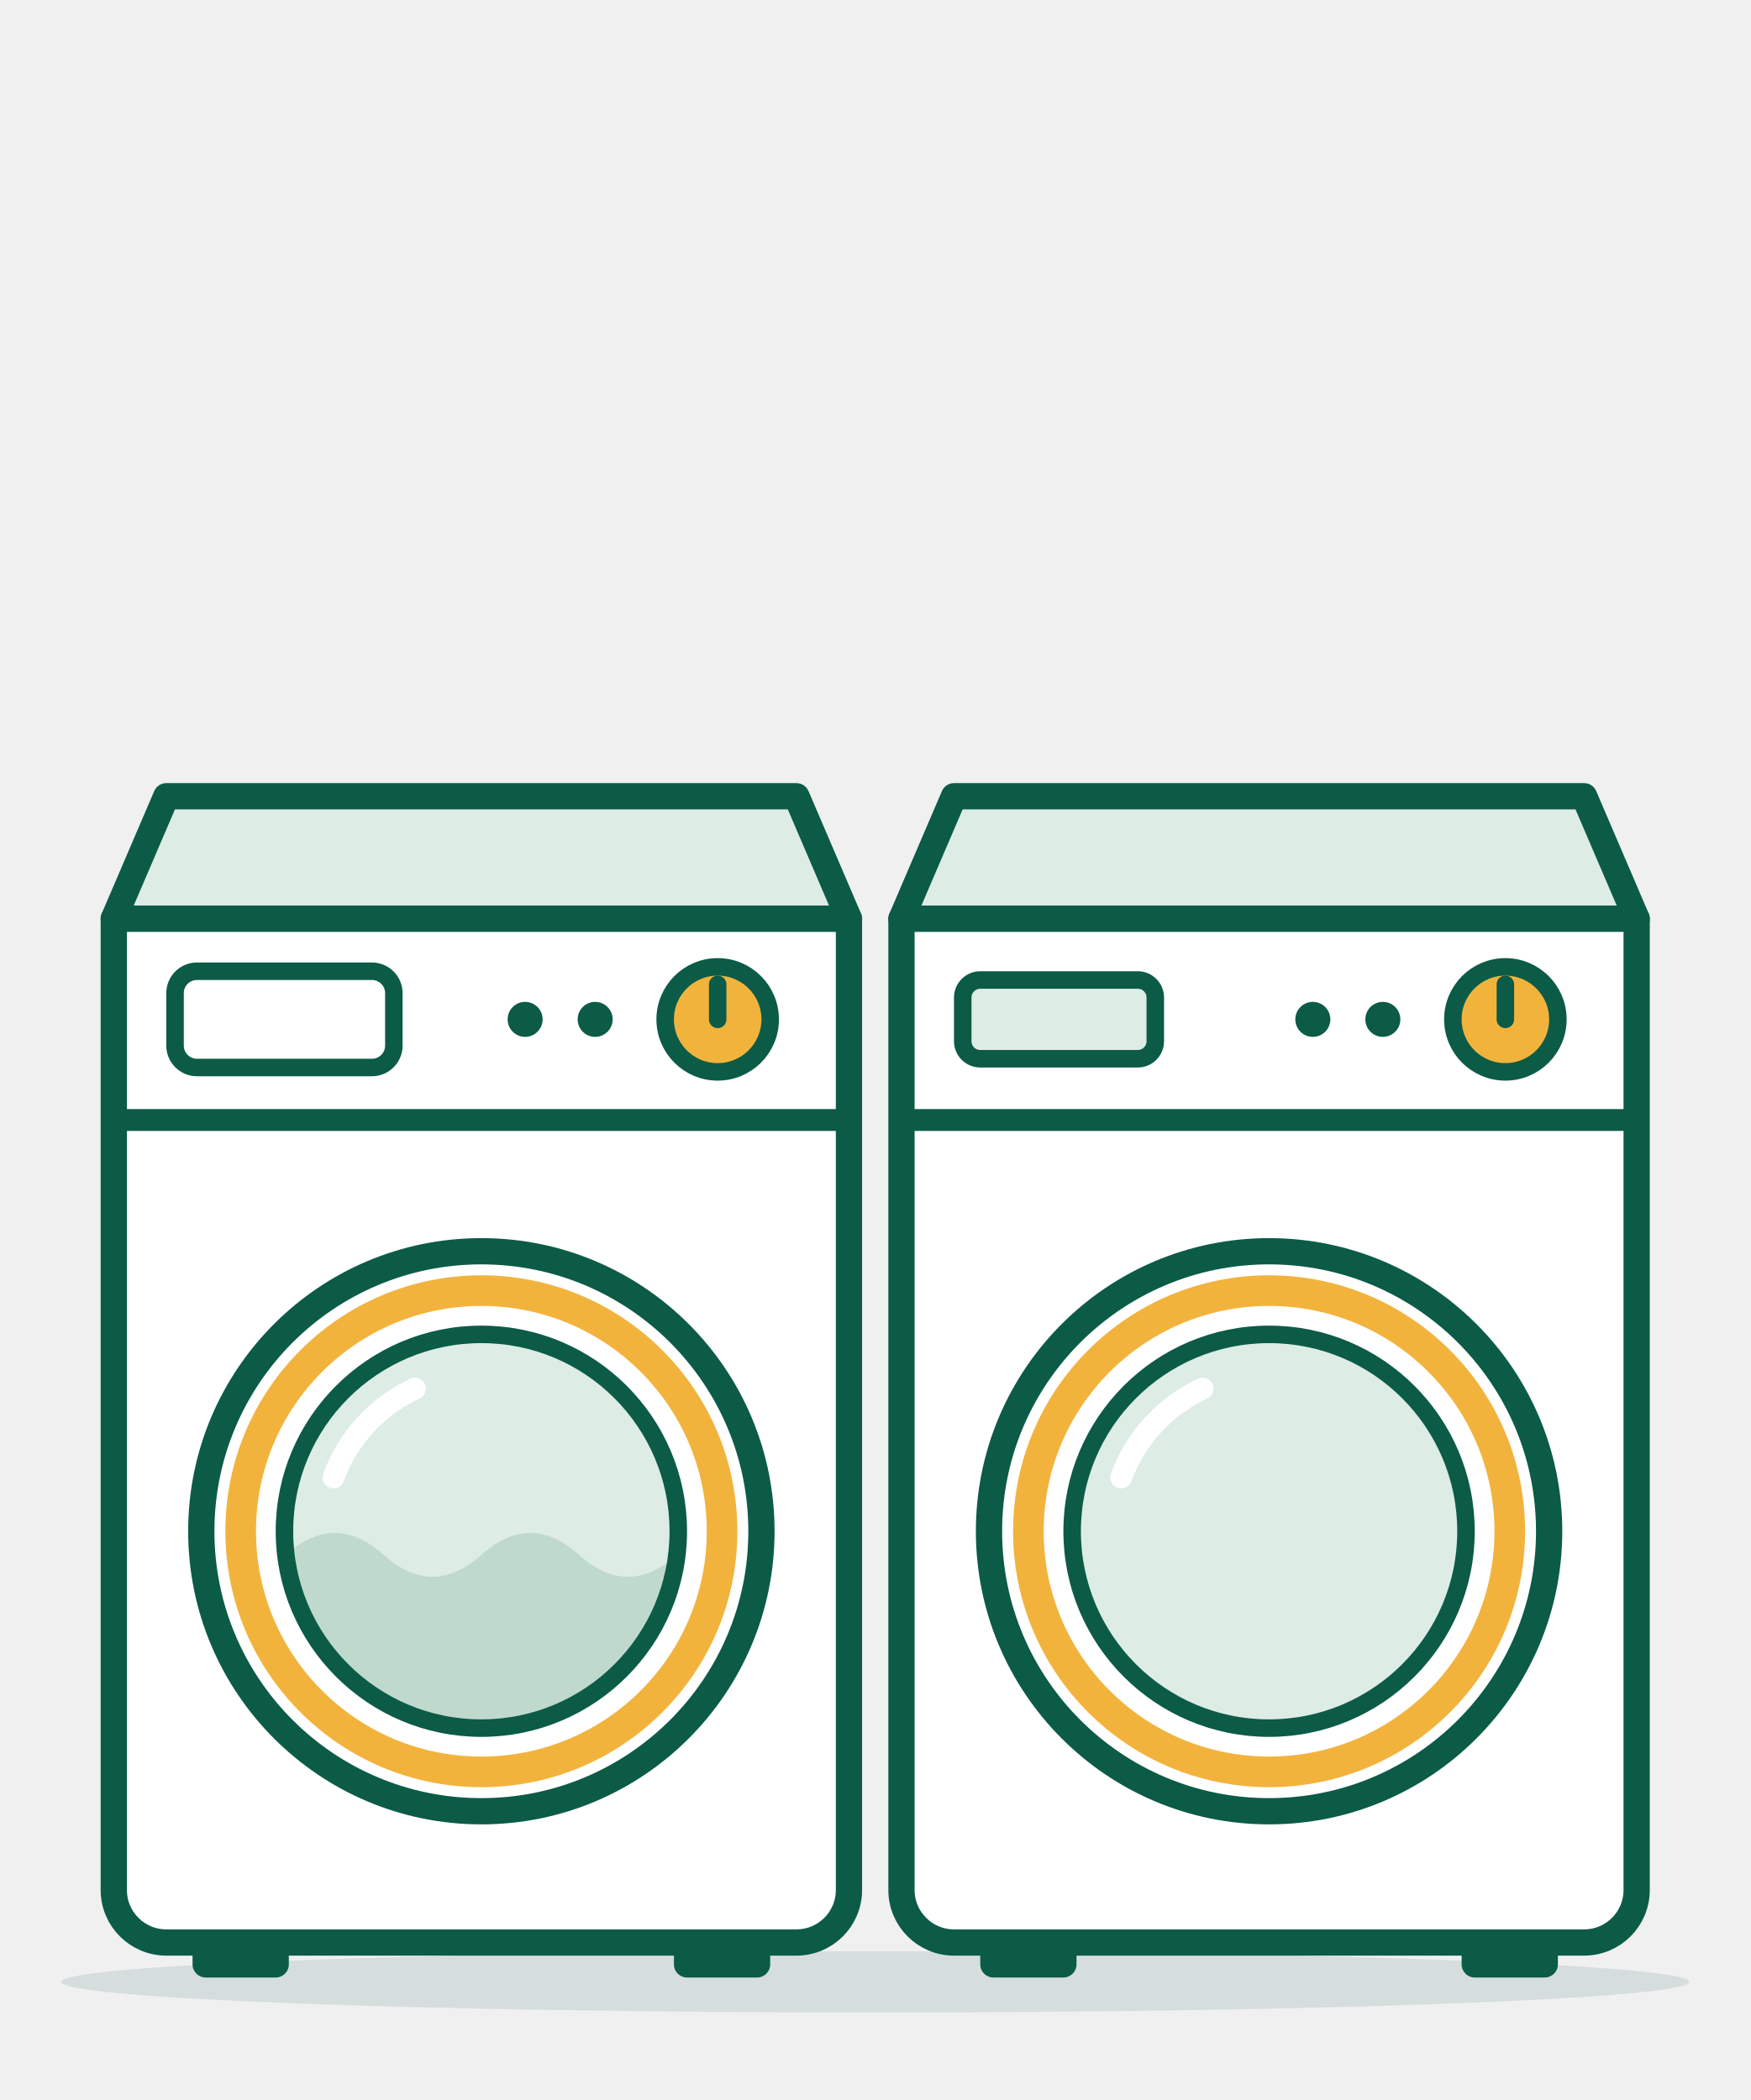
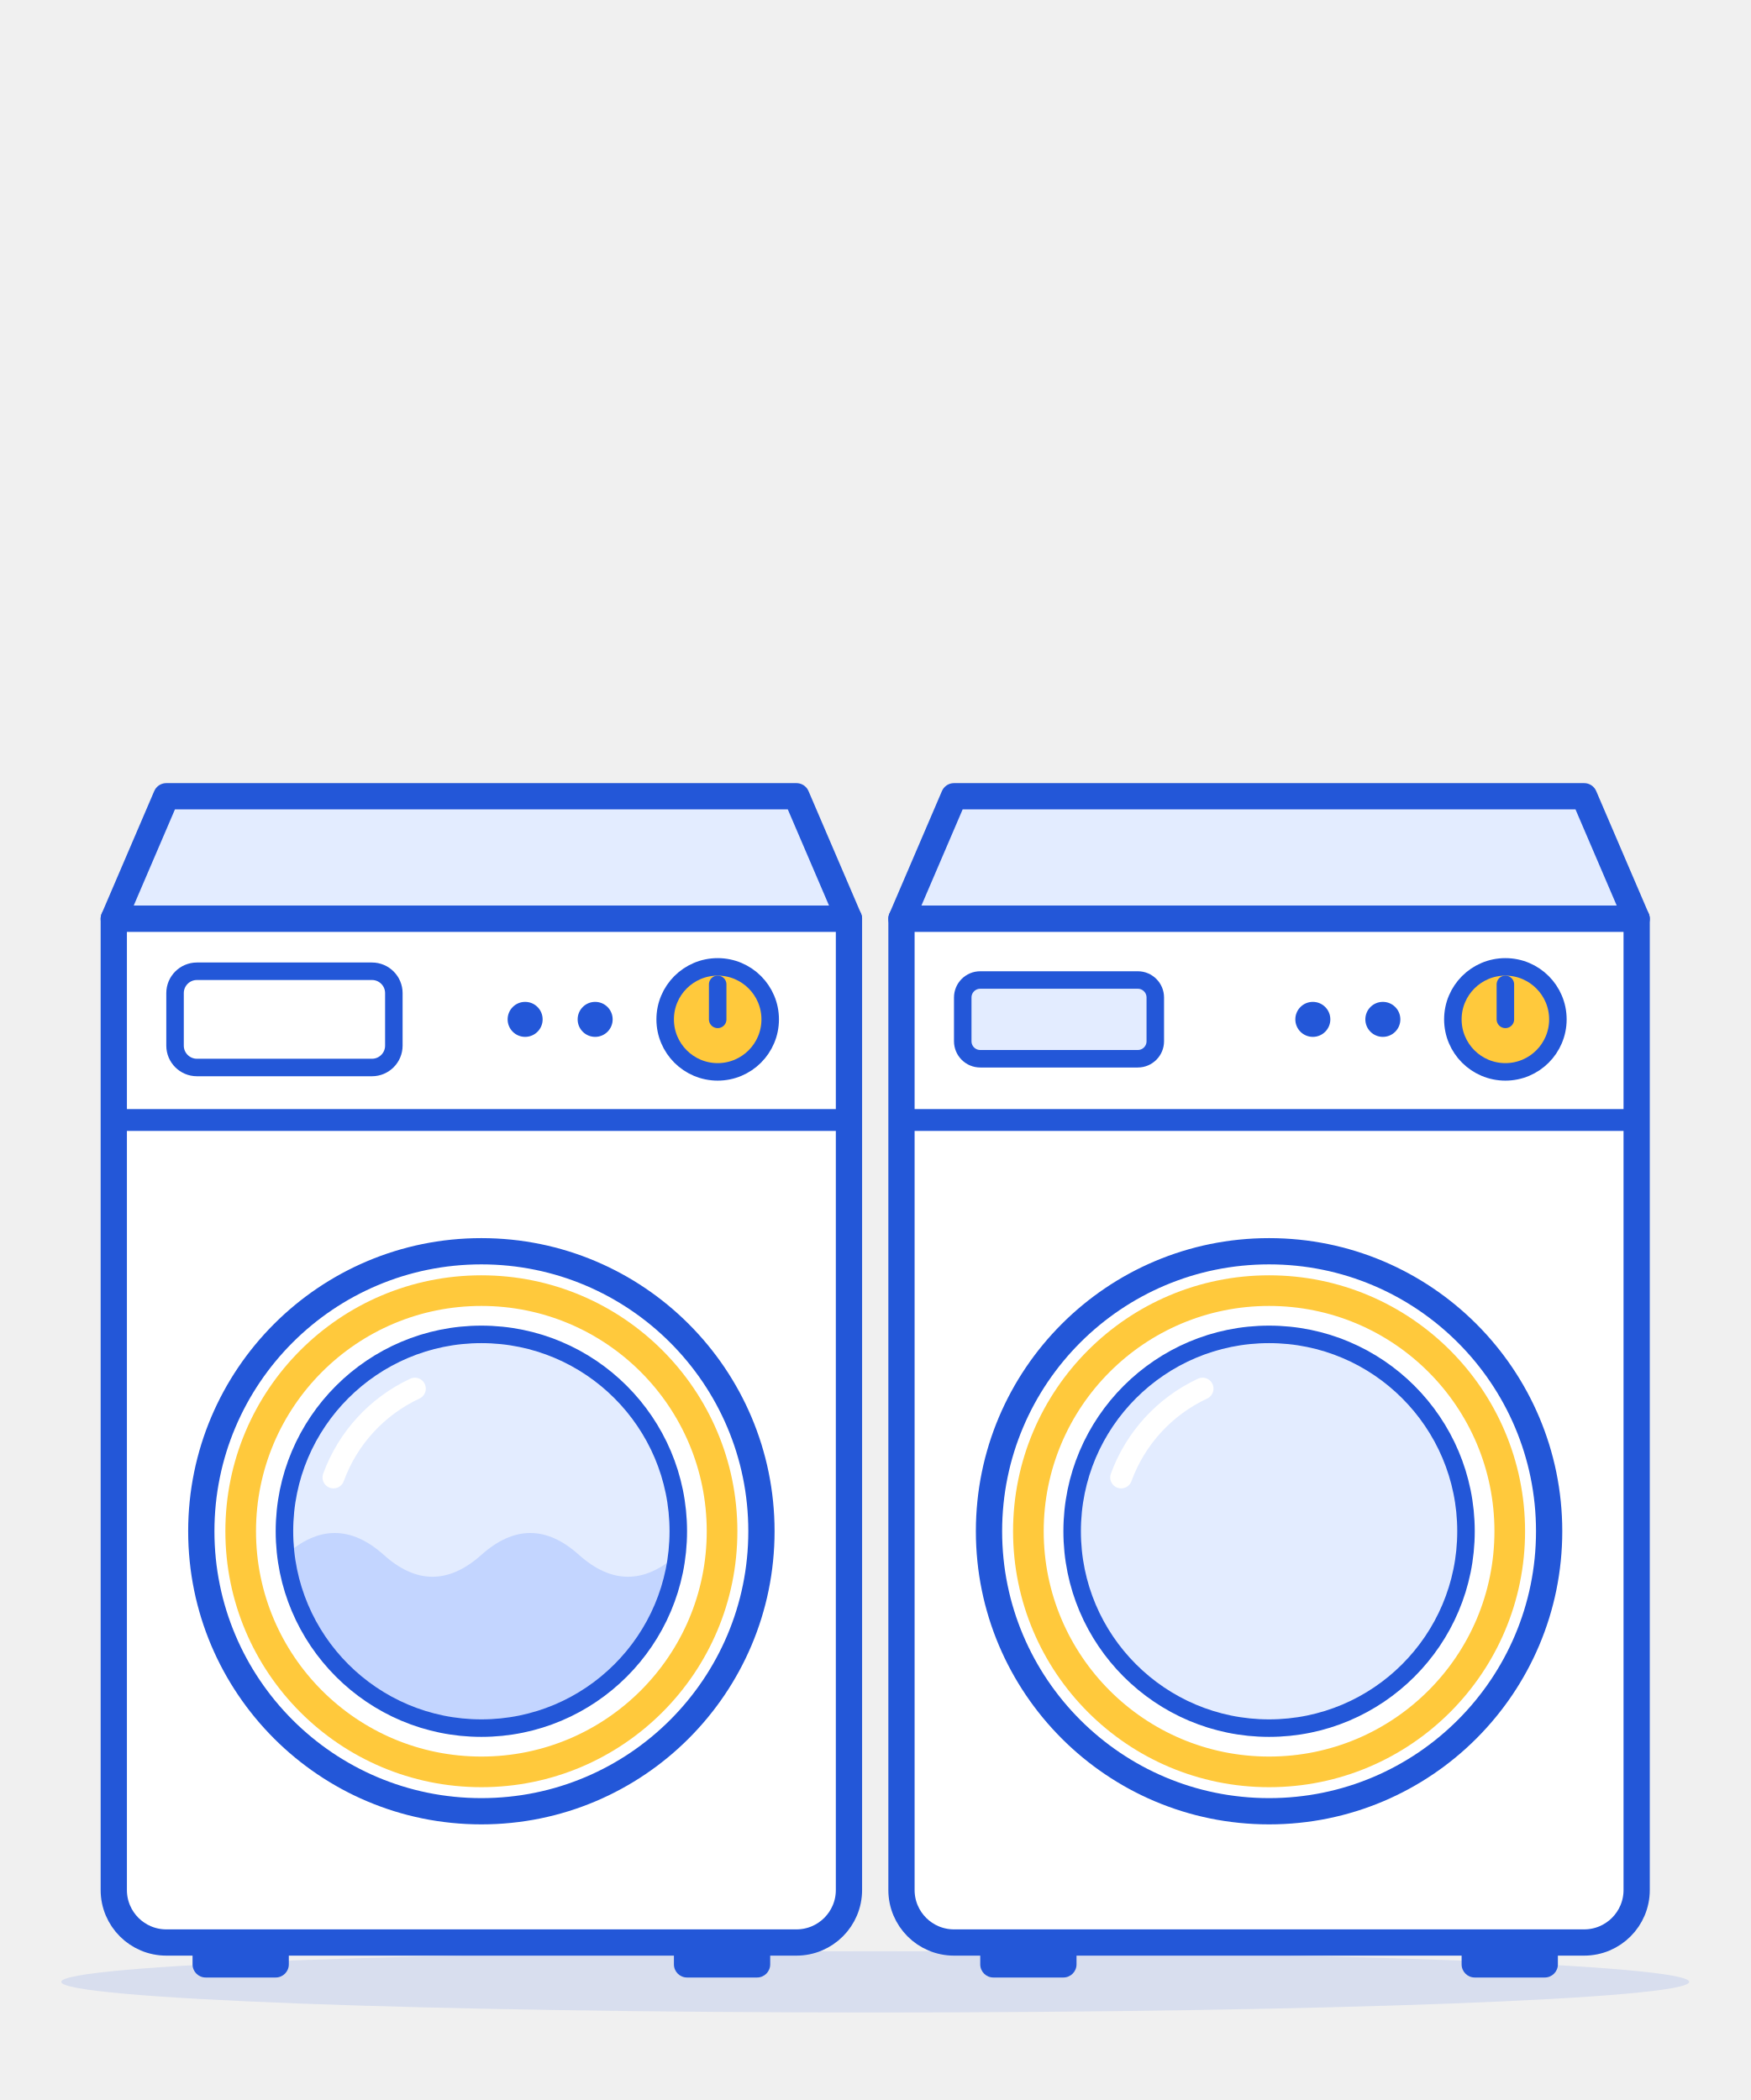
<svg xmlns="http://www.w3.org/2000/svg" width="400" height="480" viewBox="0 0 400 480" fill="none">
-   <ellipse cx="200" cy="453" rx="186" ry="7" fill="#0B5B47" fill-opacity="0.12" />
-   <rect x="44" y="442" width="22" height="10" rx="3" fill="#0B5B47" />
-   <rect x="154" y="442" width="22" height="10" rx="3" fill="#0B5B47" />
-   <rect x="224" y="442" width="22" height="10" rx="3" fill="#0B5B47" />
-   <rect x="334" y="442" width="22" height="10" rx="3" fill="#0B5B47" />
-   <path d="M26 210L38 182H182L194 210Z" fill="#DDECE5" stroke="#0B5B47" stroke-width="6" stroke-linejoin="round" />
-   <path d="M206 210L218 182H362L374 210Z" fill="#DDECE5" stroke="#0B5B47" stroke-width="6" stroke-linejoin="round" />
-   <path d="M26 210 H194  V432 A12 12 0 0 1 182 444 H38 A12 12 0 0 1 26 432 V210  Z" fill="#FFFFFF" stroke="#0B5B47" stroke-width="6" stroke-linejoin="round" />
-   <path d="M26 256H194" fill="none" stroke="#0B5B47" stroke-width="5" stroke-linecap="round" />
-   <rect x="40" y="222" width="50" height="22" rx="5" fill="#FFFFFF" stroke="#0B5B47" stroke-width="4" />
-   <circle cx="120" cy="233" r="4" fill="#0B5B47" />
-   <circle cx="136" cy="233" r="4" fill="#0B5B47" />
-   <circle cx="164" cy="233" r="12" fill="#F2B33D" stroke="#0B5B47" stroke-width="4" />
-   <path d="M164 233V225" stroke="#0B5B47" stroke-width="4" stroke-linecap="round" />
-   <circle cx="110" cy="350" r="64" fill="#FFFFFF" stroke="#0B5B47" stroke-width="6" />
-   <circle cx="110" cy="350" r="55" fill="none" stroke="#F2B33D" stroke-width="7" />
-   <circle cx="110" cy="350" r="45" fill="#DDECE5" />
-   <path d="M65.3 355.4Q76.5 345.4 87.7 355.4Q98.8 365.4 110 355.4Q121.2 345.4 132.3 355.4Q143.5 365.4 154.7 355.4A45 45 0 0 1 65.3 355.4Z" fill="#BFDACD" />
-   <circle cx="110" cy="350" r="45" fill="none" stroke="#0B5B47" stroke-width="4" />
+   <ellipse cx="200" cy="453" rx="186" ry="7" fill="#2357D8" fill-opacity="0.12" />
+   <rect x="44" y="442" width="22" height="10" rx="3" fill="#2357D8" />
+   <rect x="154" y="442" width="22" height="10" rx="3" fill="#2357D8" />
+   <rect x="224" y="442" width="22" height="10" rx="3" fill="#2357D8" />
+   <rect x="334" y="442" width="22" height="10" rx="3" fill="#2357D8" />
+   <path d="M26 210L38 182H182L194 210Z" fill="#E3ECFF" stroke="#2357D8" stroke-width="6" stroke-linejoin="round" />
+   <path d="M206 210L218 182H362L374 210Z" fill="#E3ECFF" stroke="#2357D8" stroke-width="6" stroke-linejoin="round" />
+   <path d="M26 210 H194  V432 A12 12 0 0 1 182 444 H38 A12 12 0 0 1 26 432 V210  Z" fill="#FFFFFF" stroke="#2357D8" stroke-width="6" stroke-linejoin="round" />
+   <path d="M26 256H194" fill="none" stroke="#2357D8" stroke-width="5" stroke-linecap="round" />
+   <rect x="40" y="222" width="50" height="22" rx="5" fill="#FFFFFF" stroke="#2357D8" stroke-width="4" />
+   <circle cx="120" cy="233" r="4" fill="#2357D8" />
+   <circle cx="136" cy="233" r="4" fill="#2357D8" />
+   <circle cx="164" cy="233" r="12" fill="#FFC93C" stroke="#2357D8" stroke-width="4" />
+   <path d="M164 233V225" stroke="#2357D8" stroke-width="4" stroke-linecap="round" />
+   <circle cx="110" cy="350" r="64" fill="#FFFFFF" stroke="#2357D8" stroke-width="6" />
+   <circle cx="110" cy="350" r="55" fill="none" stroke="#FFC93C" stroke-width="7" />
+   <circle cx="110" cy="350" r="45" fill="#E3ECFF" />
+   <path d="M65.3 355.4Q76.5 345.4 87.7 355.4Q98.8 365.4 110 355.4Q121.2 345.4 132.3 355.4Q143.5 365.4 154.7 355.4A45 45 0 0 1 65.3 355.4Z" fill="#C3D5FF" />
+   <circle cx="110" cy="350" r="45" fill="none" stroke="#2357D8" stroke-width="4" />
  <path d="M76.2 337.7A36 36 0 0 1 94.8 317.4" fill="none" stroke="#FFFFFF" stroke-width="5" stroke-linecap="round" />
-   <path d="M206 210 H374  V432 A12 12 0 0 1 362 444 H218 A12 12 0 0 1 206 432 V210  Z" fill="#FFFFFF" stroke="#0B5B47" stroke-width="6" stroke-linejoin="round" />
-   <path d="M206 256H374" fill="none" stroke="#0B5B47" stroke-width="5" stroke-linecap="round" />
-   <rect x="220" y="224" width="44" height="18" rx="4" fill="#DDECE5" stroke="#0B5B47" stroke-width="4" />
-   <circle cx="300" cy="233" r="4" fill="#0B5B47" />
-   <circle cx="316" cy="233" r="4" fill="#0B5B47" />
-   <circle cx="344" cy="233" r="12" fill="#F2B33D" stroke="#0B5B47" stroke-width="4" />
-   <path d="M344 233V225" stroke="#0B5B47" stroke-width="4" stroke-linecap="round" />
-   <circle cx="290" cy="350" r="64" fill="#FFFFFF" stroke="#0B5B47" stroke-width="6" />
-   <circle cx="290" cy="350" r="55" fill="none" stroke="#F2B33D" stroke-width="7" />
-   <circle cx="290" cy="350" r="45" fill="#DDECE5" />
-   <circle cx="290" cy="350" r="45" fill="none" stroke="#0B5B47" stroke-width="4" />
+   <path d="M206 210 H374  V432 A12 12 0 0 1 362 444 H218 A12 12 0 0 1 206 432 V210  Z" fill="#FFFFFF" stroke="#2357D8" stroke-width="6" stroke-linejoin="round" />
+   <path d="M206 256H374" fill="none" stroke="#2357D8" stroke-width="5" stroke-linecap="round" />
+   <rect x="220" y="224" width="44" height="18" rx="4" fill="#E3ECFF" stroke="#2357D8" stroke-width="4" />
+   <circle cx="300" cy="233" r="4" fill="#2357D8" />
+   <circle cx="316" cy="233" r="4" fill="#2357D8" />
+   <circle cx="344" cy="233" r="12" fill="#FFC93C" stroke="#2357D8" stroke-width="4" />
+   <path d="M344 233V225" stroke="#2357D8" stroke-width="4" stroke-linecap="round" />
+   <circle cx="290" cy="350" r="64" fill="#FFFFFF" stroke="#2357D8" stroke-width="6" />
+   <circle cx="290" cy="350" r="55" fill="none" stroke="#FFC93C" stroke-width="7" />
+   <circle cx="290" cy="350" r="45" fill="#E3ECFF" />
+   <circle cx="290" cy="350" r="45" fill="none" stroke="#2357D8" stroke-width="4" />
  <path d="M256.2 337.7A36 36 0 0 1 274.8 317.4" fill="none" stroke="#FFFFFF" stroke-width="5" stroke-linecap="round" />
</svg>
